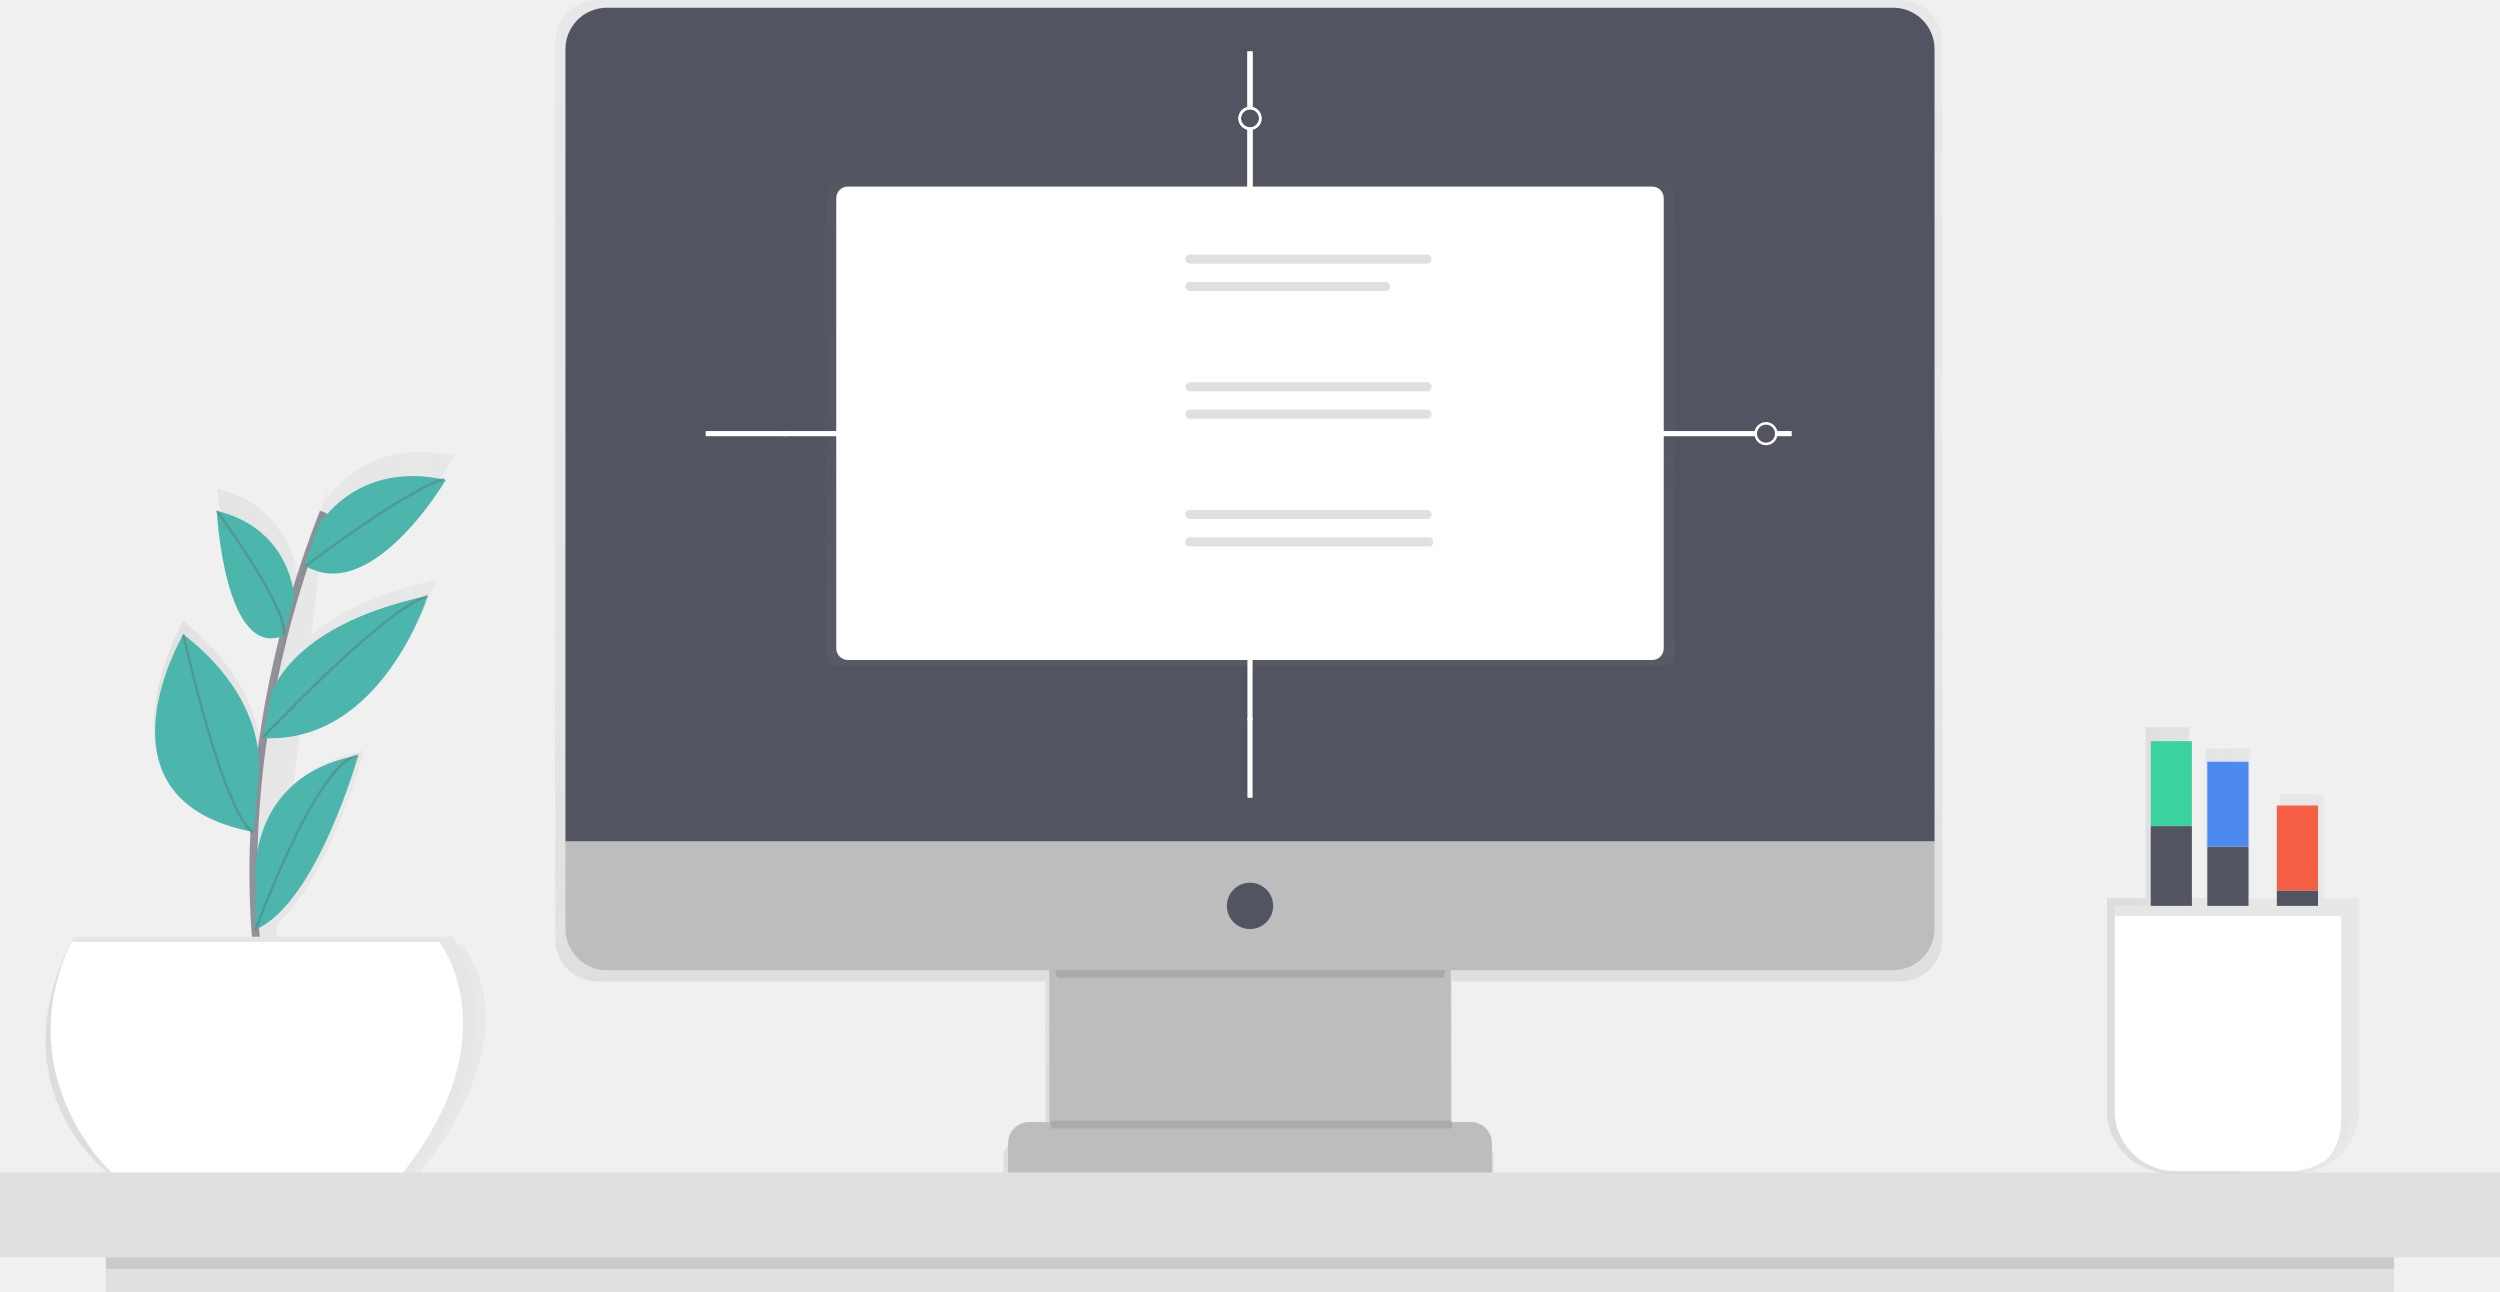
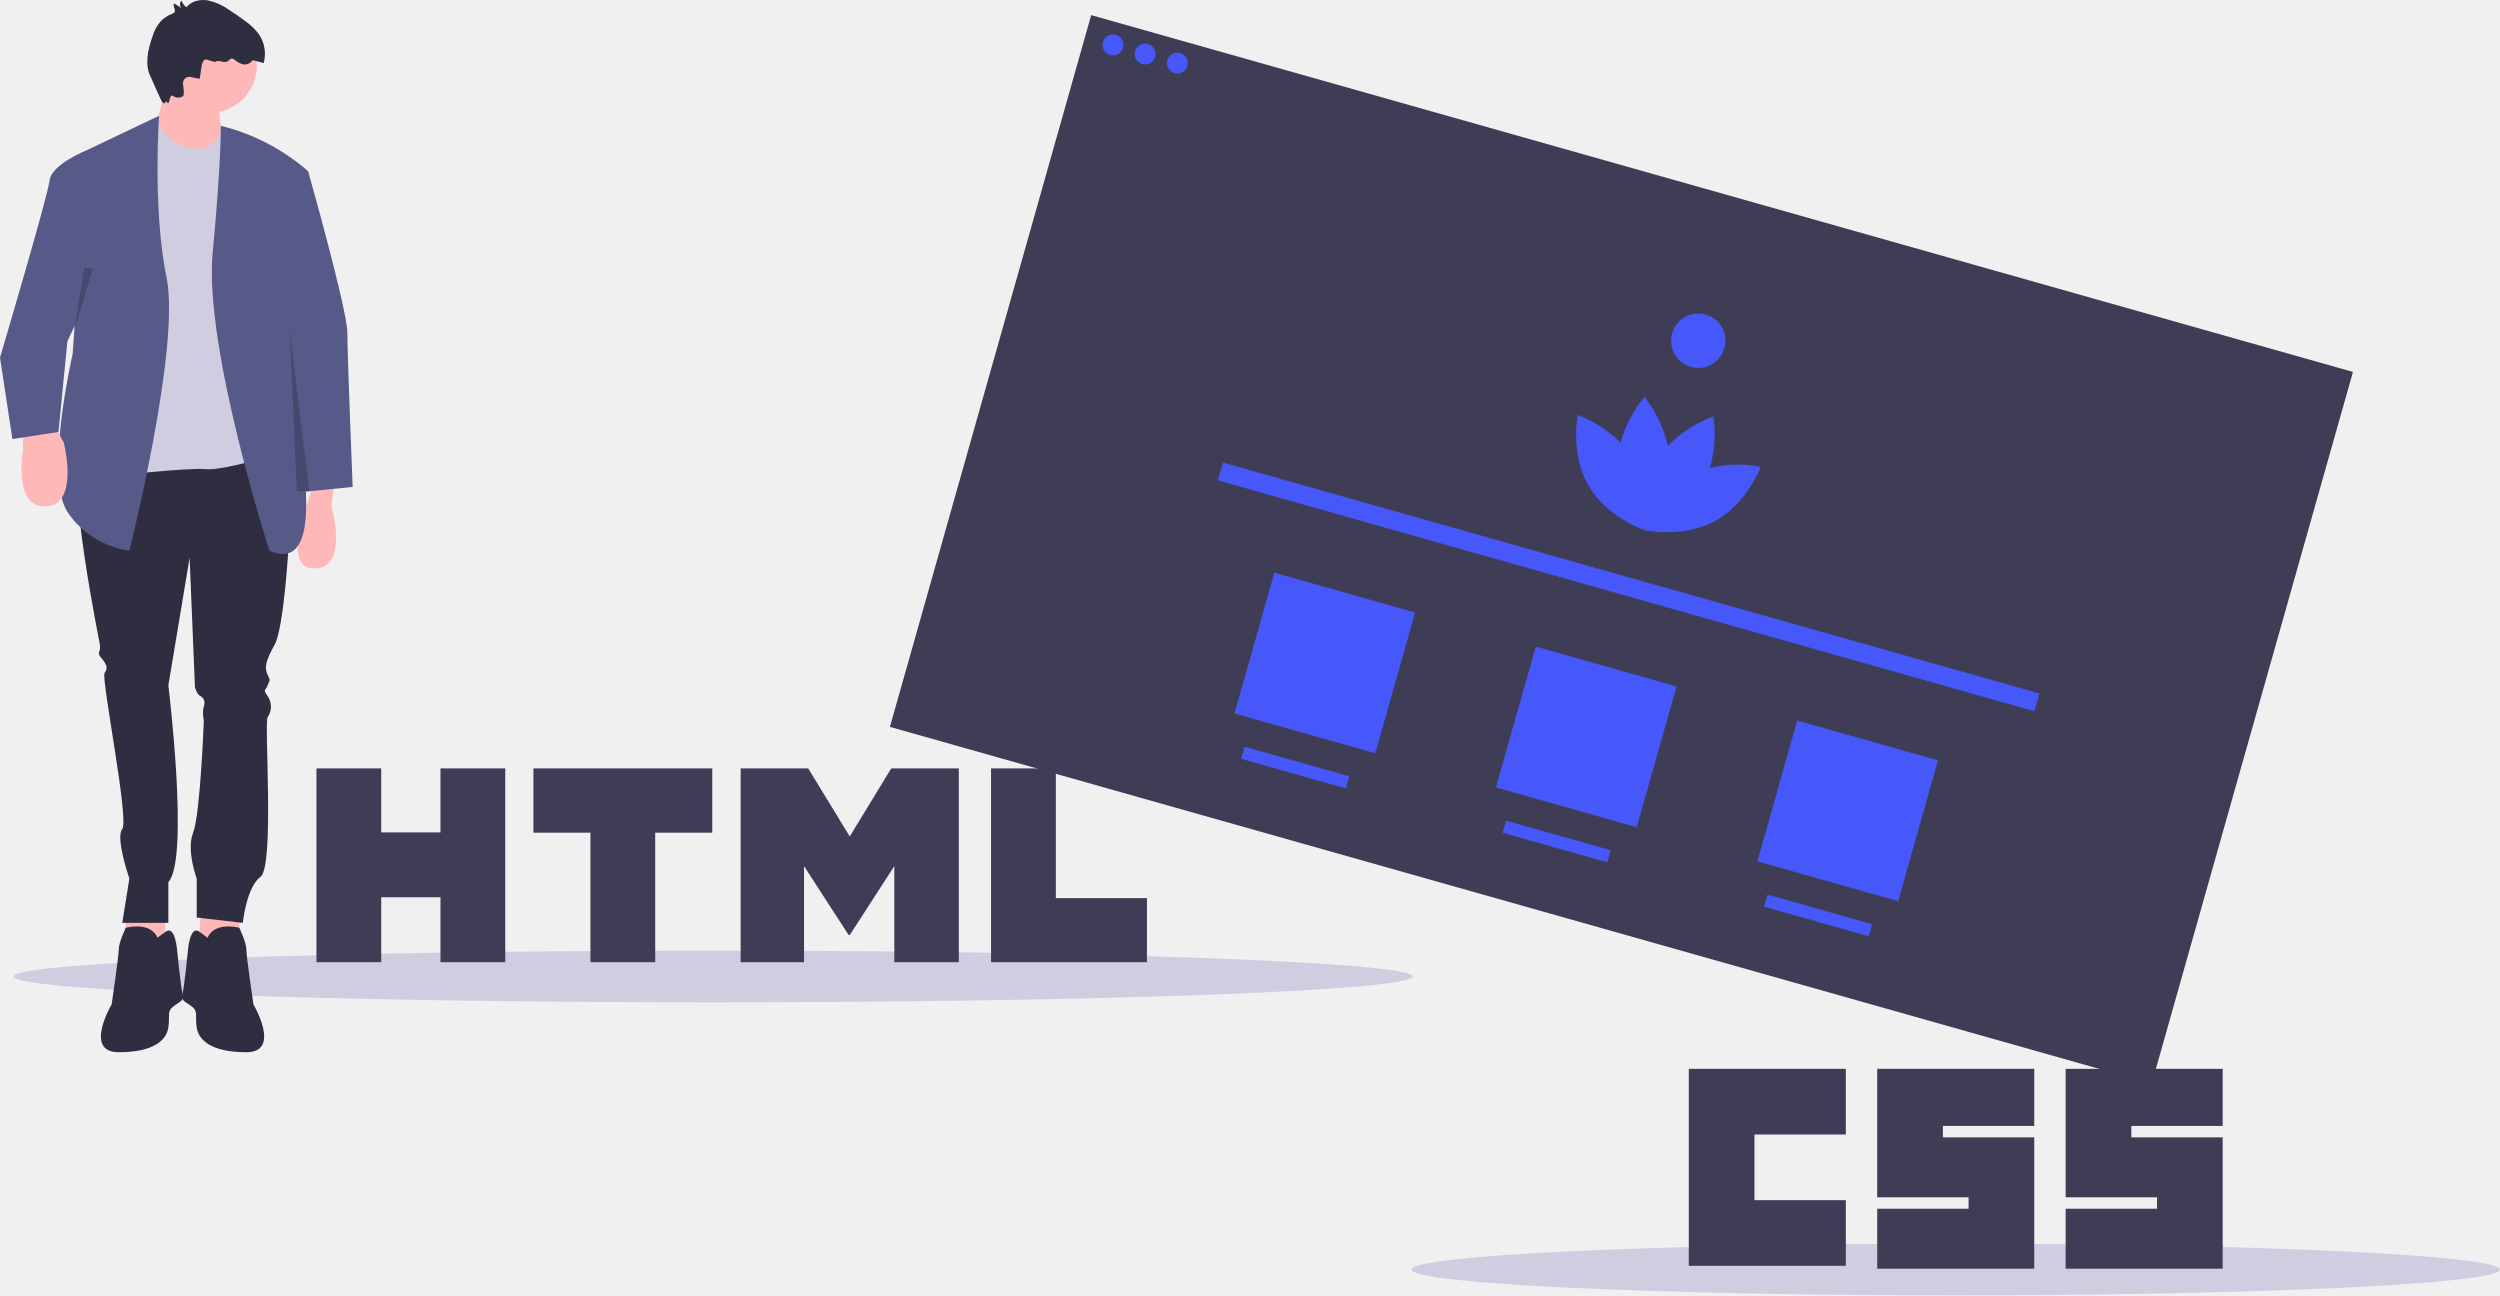
- <svg xmlns="http://www.w3.org/2000/svg" xmlns:xlink="http://www.w3.org/1999/xlink" id="a622e68e-7a65-46e9-94a9-d455de519afc" data-name="Layer 1" width="971.44" height="502" viewBox="0 0 971.44 502">
-   <defs>
-     <linearGradient id="341b0e5e-a21f-44db-b85f-76180f33f0d3" x1="599.5" y1="668.05" x2="599.5" y2="199" gradientUnits="userSpaceOnUse">
-       <stop offset="0" stop-color="gray" stop-opacity="0.25" />
-       <stop offset="0.54" stop-color="gray" stop-opacity="0.12" />
-       <stop offset="1" stop-color="gray" stop-opacity="0.1" />
-     </linearGradient>
-     <linearGradient id="9c19d1ba-0c1d-4cca-8c15-e6f3831a5e67" x1="485.72" y1="258.88" x2="485.72" y2="71.12" xlink:href="#341b0e5e-a21f-44db-b85f-76180f33f0d3" />
-     <linearGradient id="fe76f7c7-2126-4e48-920d-21143a22d340" x1="132" y1="515" x2="303" y2="515" xlink:href="#341b0e5e-a21f-44db-b85f-76180f33f0d3" />
-     <linearGradient id="2cf89a04-5a05-413b-983a-d2bc296cbb5e" x1="933" y1="568.28" x2="1031" y2="568.28" xlink:href="#341b0e5e-a21f-44db-b85f-76180f33f0d3" />
-   </defs>
-   <g opacity="0.7">
-     <path d="M852.69,199H346.31A16.37,16.37,0,0,0,330,215.42V563.94a16.37,16.37,0,0,0,16.31,16.42H520.47v60.16h-7.94a8.3,8.3,0,0,0-8.27,8.33v12.07h16.21v7.14H678.53v-7.14h16.21V648.85a8.3,8.3,0,0,0-8.27-8.33H679V640h-.51V580.36H852.69A16.37,16.37,0,0,0,869,563.94V215.42A16.37,16.37,0,0,0,852.69,199Z" transform="translate(-114.28 -199)" fill="url(#341b0e5e-a21f-44db-b85f-76180f33f0d3)" />
-   </g>
-   <rect x="407.72" y="371" width="156" height="92" fill="#bdbdbd" />
-   <g opacity="0.1">
-     <path d="M525.07,579H675.24c1.81-7.87,3.26-13,3.26-13h-157S523.11,571.11,525.07,579Z" transform="translate(-114.28 -199)" />
-   </g>
-   <path d="M235.82,3h499.8a16.1,16.1,0,0,1,16.1,16.1V327a0,0,0,0,1,0,0h-532a0,0,0,0,1,0,0V19.1A16.1,16.1,0,0,1,235.82,3Z" fill="#535461" />
-   <path d="M849.9,576H350.1A16.1,16.1,0,0,1,334,559.9V526H866v33.9A16.1,16.1,0,0,1,849.9,576Z" transform="translate(-114.28 -199)" fill="#bdbdbd" />
-   <circle cx="485.72" cy="352" r="9" fill="#535461" />
-   <path d="M399.89,436H571.55a8.17,8.17,0,0,1,8.17,8.17V456a0,0,0,0,1,0,0h-188a0,0,0,0,1,0,0V444.17A8.17,8.17,0,0,1,399.89,436Z" fill="#bdbdbd" />
-   <g opacity="0.5">
-     <rect x="320.72" y="71.12" width="330" height="187.76" rx="4.5" ry="4.5" fill="url(#9c19d1ba-0c1d-4cca-8c15-e6f3831a5e67)" />
-   </g>
-   <rect x="324.95" y="72.5" width="321.54" height="183.96" rx="4.5" ry="4.5" fill="#fff" />
-   <g opacity="0.5">
-     <rect x="414.52" y="98.91" width="35.44" height="31.9" rx="4.5" ry="4.5" fill="#ffffff" />
-   </g>
-   <rect x="460.59" y="98.91" width="95.69" height="3.54" rx="1.77" ry="1.77" fill="#e0e0e0" />
-   <rect x="460.59" y="109.55" width="79.54" height="3.54" rx="1.77" ry="1.77" fill="#e0e0e0" />
-   <g opacity="0.5">
-     <rect x="414.52" y="148.53" width="35.44" height="31.9" rx="4.5" ry="4.5" fill="#ffffff" />
-   </g>
-   <rect x="460.59" y="148.53" width="95.69" height="3.54" rx="1.77" ry="1.77" fill="#e0e0e0" />
-   <rect x="460.59" y="159.16" width="95.69" height="3.54" rx="1.77" ry="1.77" fill="#e0e0e0" />
-   <g opacity="0.5">
-     <rect x="414.52" y="198.15" width="35.44" height="31.9" rx="4.5" ry="4.5" fill="#ffffff" />
-   </g>
-   <rect x="460.59" y="198.15" width="95.69" height="3.54" rx="1.77" ry="1.77" fill="#e0e0e0" />
-   <rect x="460.59" y="208.78" width="96.33" height="3.54" rx="1.59" ry="1.59" fill="#e0e0e0" />
-   <line x1="485.72" y1="42" x2="485.72" y2="20" stroke="#ffffff" stroke-miterlimit="10" stroke-width="2" />
-   <line x1="485.72" y1="79" x2="485.72" y2="50.13" stroke="#ffffff" stroke-miterlimit="10" stroke-width="2" />
-   <circle cx="485.72" cy="79" r="4" fill="#ffffff" />
-   <circle cx="485.72" cy="46" r="4" fill="none" stroke="#fff" stroke-miterlimit="10" />
-   <line x1="485.72" y1="42" x2="485.72" y2="20" stroke="#ffffff" stroke-miterlimit="10" stroke-width="2" />
-   <line x1="485.72" y1="79" x2="485.72" y2="50.13" stroke="#ffffff" stroke-miterlimit="10" stroke-width="2" />
-   <circle cx="485.72" cy="79" r="4" fill="#ffffff" />
-   <circle cx="485.72" cy="46" r="4" fill="none" stroke="#fff" stroke-miterlimit="10" />
-   <line x1="485.72" y1="279" x2="485.72" y2="310" stroke="#ffffff" stroke-miterlimit="10" stroke-width="2" />
-   <line x1="485.72" y1="251" x2="485.72" y2="279.87" stroke="#ffffff" stroke-miterlimit="10" stroke-width="2" />
-   <circle cx="485.72" cy="251" r="4" fill="#ffffff" />
-   <line x1="305.72" y1="168.5" x2="274.22" y2="168.5" stroke="#ffffff" stroke-miterlimit="10" stroke-width="2" />
-   <line x1="333.22" y1="168.5" x2="304.35" y2="168.5" stroke="#ffffff" stroke-miterlimit="10" stroke-width="2" />
-   <circle cx="333.22" cy="168.5" r="4" fill="#ffffff" />
-   <g opacity="0.1">
-     <rect x="408.22" y="435.5" width="156" height="3" />
-   </g>
-   <g opacity="0.7">
-     <path d="M293.48,566.06H221.08l1-8.14c20.46-18.37,33.69-67.31,33.69-67.31a6.78,6.78,0,0,0-.87.18c-12,2.42-20.54,7.35-26.51,13.28l2.54-21.66c37.8-8.14,52.79-58.14,52.79-58.14-24.12,5.35-39.16,13.63-48.5,21.49l3.72-31.82c25.56,8.77,52-37.82,52-37.82l-1-.21.5-.32-.76.27c-28.25-6.09-43.35,10.06-48.25,16.77l.37-3.12q-1.12,3-2.18,5.88h0l0,.08q-3,8.13-5.49,16.06l0,0h0q-2.17,6.77-4.06,13.4l0-.06s-1.17-28.46-31.18-35.95c0,0,3.15,62.07,26.93,51.91h0c-2.2,9-4,17.66-5.56,26.07h0q-1.49,8.21-2.6,16l-.14.16.14-.12-.06.41v0h0q-1,7.07-1.7,13.78c.46-8.62-1.11-33.52-30.45-56.92,0,0-39,68.54,27.5,82,.15.13.3.26.44.38l-.1-.31.6.13.27-3.52a369.39,369.39,0,0,0,.23,44.1h0c.07,1,.14,2,.21,2.95H141.37c-27.94,57.79,15.52,89.46,15.52,89.46h120C323.49,596.66,293.48,566.06,293.48,566.06Zm-78-65.68h0v0Z" transform="translate(-114.28 -199)" fill="url(#fe76f7c7-2126-4e48-920d-21143a22d340)" />
-   </g>
-   <path d="M217,588s-19-83,23-190" transform="translate(-114.28 -199)" fill="none" stroke="#535461" stroke-miterlimit="10" stroke-width="3" opacity="0.6" />
-   <path d="M143,563H290s29,37-16,92H158S116,617,143,563Z" transform="translate(-114.28 -199)" fill="#ffffff" />
-   <path d="M237.89,403.5s14.61-26,49.61-18c0,0-28.93,49.26-55,33.13Z" transform="translate(-114.28 -199)" fill="#4db6ac" />
-   <path d="M228.63,431.09S227.5,404.5,198.5,397.5c0,0,3,58,26,48.5Z" transform="translate(-114.28 -199)" fill="#4db6ac" />
-   <path d="M219.15,470.36s5.35-27.86,61.35-39.86c0,0-17.86,57.62-63.93,55.31Z" transform="translate(-114.28 -199)" fill="#4db6ac" />
-   <path d="M214.61,501.63s5.89-29.13-29.11-56.13c0,0-38,64.67,27.48,76.83Z" transform="translate(-114.28 -199)" fill="#4db6ac" />
-   <path d="M213.56,541.67S209.5,500.5,253.5,492.5c0,0-16.07,57.49-40,67.74Z" transform="translate(-114.28 -199)" fill="#4db6ac" />
-   <path d="M233,419s38-29,54-34" transform="translate(-114.28 -199)" fill="none" stroke="#535461" stroke-miterlimit="10" opacity="0.3" />
-   <path d="M216.5,485.5s46-49,64-55" transform="translate(-114.28 -199)" fill="none" stroke="#535461" stroke-miterlimit="10" opacity="0.3" />
-   <path d="M198.5,397.5s28,38,26,48" transform="translate(-114.28 -199)" fill="none" stroke="#535461" stroke-miterlimit="10" opacity="0.3" />
-   <path d="M185.5,445.5s15,68,27,77" transform="translate(-114.28 -199)" fill="none" stroke="#535461" stroke-miterlimit="10" opacity="0.3" />
-   <path d="M213.5,560.5s24-66,40-68" transform="translate(-114.28 -199)" fill="none" stroke="#535461" stroke-miterlimit="10" opacity="0.3" />
-   <g opacity="0.1">
-     <path d="M290,563H143c-.33.67-.65,1.34-1,2H285s28.29,36.11-14.4,90H274C319,600,290,563,290,563Z" transform="translate(-114.28 -199)" />
-   </g>
-   <rect y="455.6" width="971.44" height="32.93" fill="#e0e0e0" />
-   <rect x="41.16" y="488.53" width="889.11" height="13.47" fill="#e0e0e0" />
-   <rect x="41.16" y="488.53" width="889.11" height="4.49" opacity="0.1" />
-   <line x1="690.22" y1="168.5" x2="696.22" y2="168.5" stroke="#ffffff" stroke-miterlimit="10" stroke-width="2" />
-   <line x1="637.22" y1="168.5" x2="682.1" y2="168.5" stroke="#ffffff" stroke-miterlimit="10" stroke-width="2" />
-   <circle cx="637.22" cy="168.5" r="4" fill="#ffffff" />
-   <circle cx="686.22" cy="168.5" r="4" fill="none" stroke="#fff" stroke-miterlimit="10" />
-   <g opacity="0.7">
-     <path d="M1027,643.88l.1-.15q.31-.48.61-1l.11-.19q.29-.49.55-1l.09-.17c.2-.39.39-.78.56-1.19h0a23.79,23.79,0,0,0,.94-2.51l.1-.33c.09-.31.18-.62.26-.93l.1-.44q.1-.42.18-.85c0-.16.06-.32.09-.48s.09-.56.13-.85,0-.33.06-.49.06-.61.08-.92c0-.14,0-.29,0-.43,0-.45,0-.91,0-1.36V548h-13.85V507.52h-17V548H988.39V489.86h-17V548H965V481.55h-17V548H933V630.6c0,13.48,11.21,24.4,25,24.4H1006a25.19,25.19,0,0,0,20.24-10.06l0,0Q1026.61,644.41,1027,643.88Z" transform="translate(-114.28 -199)" fill="url(#2cf89a04-5a05-413b-983a-d2bc296cbb5e)" />
-   </g>
-   <rect x="835.72" y="321" width="16" height="100" fill="#535461" />
-   <rect x="835.72" y="288" width="16" height="33" fill="#3ad29f" />
-   <rect x="857.72" y="329" width="16" height="100" fill="#535461" />
-   <rect x="857.72" y="296" width="16" height="33" fill="#4d8af0" />
-   <rect x="884.72" y="346" width="16" height="100" fill="#535461" />
-   <rect x="884.72" y="313" width="16" height="33" fill="#f55f44" />
-   <path d="M821.72,352h92a0,0,0,0,1,0,0v79.5a23.5,23.5,0,0,1-23.5,23.5h-45a23.5,23.5,0,0,1-23.5-23.5V352A0,0,0,0,1,821.72,352Z" fill="#ffffff" />
-   <g opacity="0.1">
-     <path d="M936,551v4h88v79.5a23.39,23.39,0,0,1-5,14.49,23.45,23.45,0,0,0,9-18.49V551Z" transform="translate(-114.28 -199)" />
-   </g>
+ <svg xmlns="http://www.w3.org/2000/svg" id="ae5f5559-570c-4c14-9324-22f1786600a2" data-name="Layer 1" width="1015.128" height="526" viewBox="0 0 1015.128 526">
+   <rect x="600.647" y="143.872" width="300.346" height="532.432" transform="translate(59.46229 833.9856) rotate(-74.20991)" fill="#3f3d56" />
+   <circle cx="451.929" cy="18.229" r="4.243" fill="#4758fb" />
+   <circle cx="464.995" cy="21.924" r="4.243" fill="#4758fb" />
+   <circle cx="478.061" cy="25.618" r="4.243" fill="#4758fb" />
+   <path d="M807.42,376.53a49.571,49.571,0,0,0-20.704.489,49.483,49.483,0,0,0,1.464-20.92,49.194,49.194,0,0,0-18.506,11.943,49.193,49.193,0,0,0-9.512-19.866,49.482,49.482,0,0,0-9.709,18.588A49.572,49.572,0,0,0,733.071,355.505s-3.09,15.716,4.349,28.612c6.622,11.478,19.343,16.849,22.063,17.892l.064.076.034-.039c.276.105.431.158.431.158s.058-.302.139-.841c.049-.06.098-.122.152-.19.011.086.02.164.031.241-.214.501-.322.789-.322.789s.16.035.45.091l.009.051.094-.032c2.863.535,16.514,2.622,28.166-3.688C801.822,391.536,807.42,376.53,807.42,376.53Z" transform="translate(-92.43613 -187)" fill="#4758fb" />
+   <circle cx="689.592" cy="138.352" r="11.032" fill="#4758fb" />
+   <rect x="581.484" y="421.571" width="344.549" height="7.496" transform="translate(51.74221 -376.0588) rotate(15.79009)" fill="#4758fb" />
+   <rect x="600.672" y="426.503" width="59.405" height="59.405" transform="translate(55.49076 -341.3188) rotate(15.79009)" fill="#4758fb" />
+   <rect x="706.833" y="456.523" width="59.405" height="59.405" transform="translate(67.66575 -369.0738) rotate(15.79009)" fill="#4758fb" />
+   <rect x="812.994" y="486.544" width="59.405" height="59.405" transform="translate(79.84073 -396.8287) rotate(15.79009)" fill="#4758fb" />
+   <rect x="596.302" y="496.124" width="44.129" height="5.092" transform="translate(66.59275 -336.4488) rotate(15.79009)" fill="#4758fb" />
+   <rect x="702.463" y="526.144" width="44.129" height="5.092" transform="translate(78.76773 -364.2038) rotate(15.79009)" fill="#4758fb" />
+   <rect x="808.623" y="556.165" width="44.129" height="5.092" transform="translate(90.94272 -391.9588) rotate(15.79009)" fill="#4758fb" />
+   <ellipse cx="289.6" cy="396.5" rx="284" ry="10.5" fill="#d0cde1" />
+   <ellipse cx="794.128" cy="515.5" rx="221" ry="10.5" fill="#d0cde1" />
+   <path d="M778.172,621H841.93v26.664H804.836v26.664h37.098v26.662H778.172Zm76.511,0h63.76v23.186h-37.096v4.637h37.096v53.327H854.685V677.802h37.096v-4.637H854.682V621Zm76.513,0h63.76v23.186h-37.096v4.637h37.096v53.327H931.196V677.802h37.096v-4.637H931.198V621Z" transform="translate(-92.43613 -187)" fill="#3f3d56" />
+   <path d="M220.926,499h26.302v25.986h24.061V499h26.304v78.693H271.291V551.342H247.23v26.351H220.928V499Zm111.254,26.096H309.028V499h72.625v26.096H358.487v52.596H332.185V525.096h-.005ZM393.179,499h27.425l16.87,27.651L454.329,499h27.437v78.693H455.571V538.688L437.475,566.668h-.454L418.914,538.688v39.005H393.179Zm101.676,0h26.31v52.682h36.989v26.011H494.854V499Z" transform="translate(-92.43613 -187)" fill="#3f3d56" />
+   <polygon points="82.034 366.091 79.876 390.558 97.146 389.118 97.146 368.25 82.034 366.091" fill="#ffb8b8" />
+   <polygon points="66.203 366.091 68.362 390.558 51.092 389.118 51.092 368.25 66.203 366.091" fill="#ffb8b8" />
+   <path d="M203.974,365.276s5.757,34.541,5.757,39.578-2.159,37.419-5.757,43.896-4.318,9.355-2.878,12.233.72,2.159,0,4.318-2.159,1.439,0,4.318a7.561,7.561,0,0,1,0,8.635c-1.439,2.159,2.878,60.446-2.878,64.764s-7.196,18.71-7.196,18.71l-18.71-2.159v-15.831s-4.318-11.514-1.439-18.71,4.318-45.335,4.318-45.335-.72-3.598,0-5.757,0-3.598-1.439-4.318-2.159-3.598-2.159-3.598l-2.159-52.531L160.798,465.3s8.635,70.521,0,79.876v16.551H142.089l2.878-17.99s-5.757-16.551-2.878-20.149-8.635-61.166-7.196-63.325.72-2.878,0-4.318-2.878-2.878-2.159-4.318,0-4.318,0-4.318-13.672-67.642-7.196-74.119S203.974,365.276,203.974,365.276Z" transform="translate(-92.43613 -187)" fill="#2f2e41" />
+   <path d="M176.629,568.203s1.439-6.901,12.953-4.53c0,0,2.878,5.969,2.878,8.848s2.878,22.308,2.878,22.308,11.514,19.429-2.878,19.429-19.429-5.037-20.149-10.074.72-6.476-2.159-8.635-4.318-2.159-3.598-5.037,2.159-17.27,2.159-17.27.72-10.794,4.677-7.916l3.958,2.878" transform="translate(-92.43613 -187)" fill="#2f2e41" />
+   <path d="M156.481,568.203s-1.439-6.901-12.953-4.53c0,0-2.878,5.969-2.878,8.848s-2.878,22.308-2.878,22.308-11.514,19.429,2.878,19.429,19.429-5.037,20.149-10.074-.72-6.476,2.159-8.635,4.318-2.159,3.598-5.037-2.159-17.27-2.159-17.27-.72-10.794-4.677-7.916l-3.958,2.878" transform="translate(-92.43613 -187)" fill="#2f2e41" />
+   <circle cx="84.913" cy="26.44" r="19.429" fill="#ffb8b8" />
+   <path d="M161.518,216.319s-7.916,30.943-9.355,31.662,33.102,3.598,33.102,3.598-8.635-26.625,0-30.943Z" transform="translate(-92.43613 -187)" fill="#ffb8b8" />
+   <path d="M156.463,235.175l-.001-.004L132.734,251.579l4.318,128.808s31.662-3.598,38.858-2.878,30.223-6.476,30.223-6.476L196.047,249.997a9.942,9.942,0,0,0-9.208-9.092l-4.322-.305s-4.317,10.689-17.307,5.175A15.156,15.156,0,0,1,156.463,235.175Z" transform="translate(-92.43613 -187)" fill="#d0cde1" />
+   <path d="M157.036,234l-29.34,13.981-5.757,82.754s-11.514,49.652-2.159,64.044,25.186,15.831,25.186,15.831,20.868-82.754,15.112-110.818S157.036,234,157.036,234Z" transform="translate(-92.43613 -187)" fill="#575a89" />
+   <path d="M101.791,358.799v10.794s-4.318,23.747,9.355,23.027,7.196-25.906,7.196-25.906l-4.318-7.916Z" transform="translate(-92.43613 -187)" fill="#ffb8b8" />
+   <path d="M228.44,380.387l-1.439,12.233s7.196,24.466-6.476,25.186-3.748-25.036-3.748-25.036l4.468-13.823Z" transform="translate(-92.43613 -187)" fill="#ffb8b8" />
+   <path d="M182.084,238.085h0a84.747,84.747,0,0,1,35.438,18.422l.124.109-10.074,53.25-1.439,19.429s26.625,94.987-4.318,81.315c0,0-26.625-82.754-23.027-120.893S182.084,238.085,182.084,238.085Z" transform="translate(-92.43613 -187)" fill="#575a89" />
+   <path d="M208.292,255.897c.72-.72,9.355,1,9.355,1s15.831,55.848,15.831,65.203,2.159,62.605,2.159,62.605l-18.995,1.915-15.375-73.986Z" transform="translate(-92.43613 -187)" fill="#575a89" />
+   <path d="M132.734,247.981h-5.037s-14.392,5.757-15.112,12.233-20.149,71.96-20.149,71.96l5.037,33.102,18.71-2.878,3.598-36.7,18.71-40.298Z" transform="translate(-92.43613 -187)" fill="#575a89" />
+   <path d="M173.574,218.863l.745-5.193c.174-1.21.882-2.802,2.06-2.473,1.002.28,3.184,1.137,3.549.879,1.368-.969,3.439.726,4.877-.135.603-.361.996-1.134,1.697-1.185a1.933,1.933,0,0,1,1.246.564,8.477,8.477,0,0,0,3.224,1.751,3.468,3.468,0,0,0,3.394-.925,1.803,1.803,0,0,1,.6-.575,1.347,1.347,0,0,1,.863.04l3.676,1.001a14.126,14.126,0,0,0-1.89-11.63,23.391,23.391,0,0,0-5.354-5.244q-3.415-2.598-7.048-4.887a22.892,22.892,0,0,0-8.563-3.725c-3.1-.471-6.571.371-8.521,2.827a5.487,5.487,0,0,1-1.974-2.666,2.02,2.02,0,0,0,.13,3.097l-3.109-1.985c-.874.918.834,2.582.089,3.607a1.9,1.9,0,0,1-.837.546,14.252,14.252,0,0,0-4.559,2.869,17.01,17.01,0,0,0-3.59,6.614c-1.853,5.315-3.199,11.41-.567,16.385.298.564,4.237,9.874,4.762,10.237,1.774,1.227.619-1.743,1.89,0,.997,1.367.81-3.864,2.292-2.716a3.693,3.693,0,0,0,4.02.181c.614-.426.416-2.791.085-4.963a2.559,2.559,0,0,1,3.113-2.879C171.72,218.712,173.543,219.083,173.574,218.863Z" transform="translate(-92.43613 -187)" fill="#2f2e41" />
+   <polygon points="117.655 134.02 125.57 199.504 120.533 199.504 117.655 134.02" opacity="0.2" />
+   <polygon points="34.181 108.834 30.179 134.02 37.779 108.834 35.62 108.834 34.181 108.834" opacity="0.2" />
</svg>
